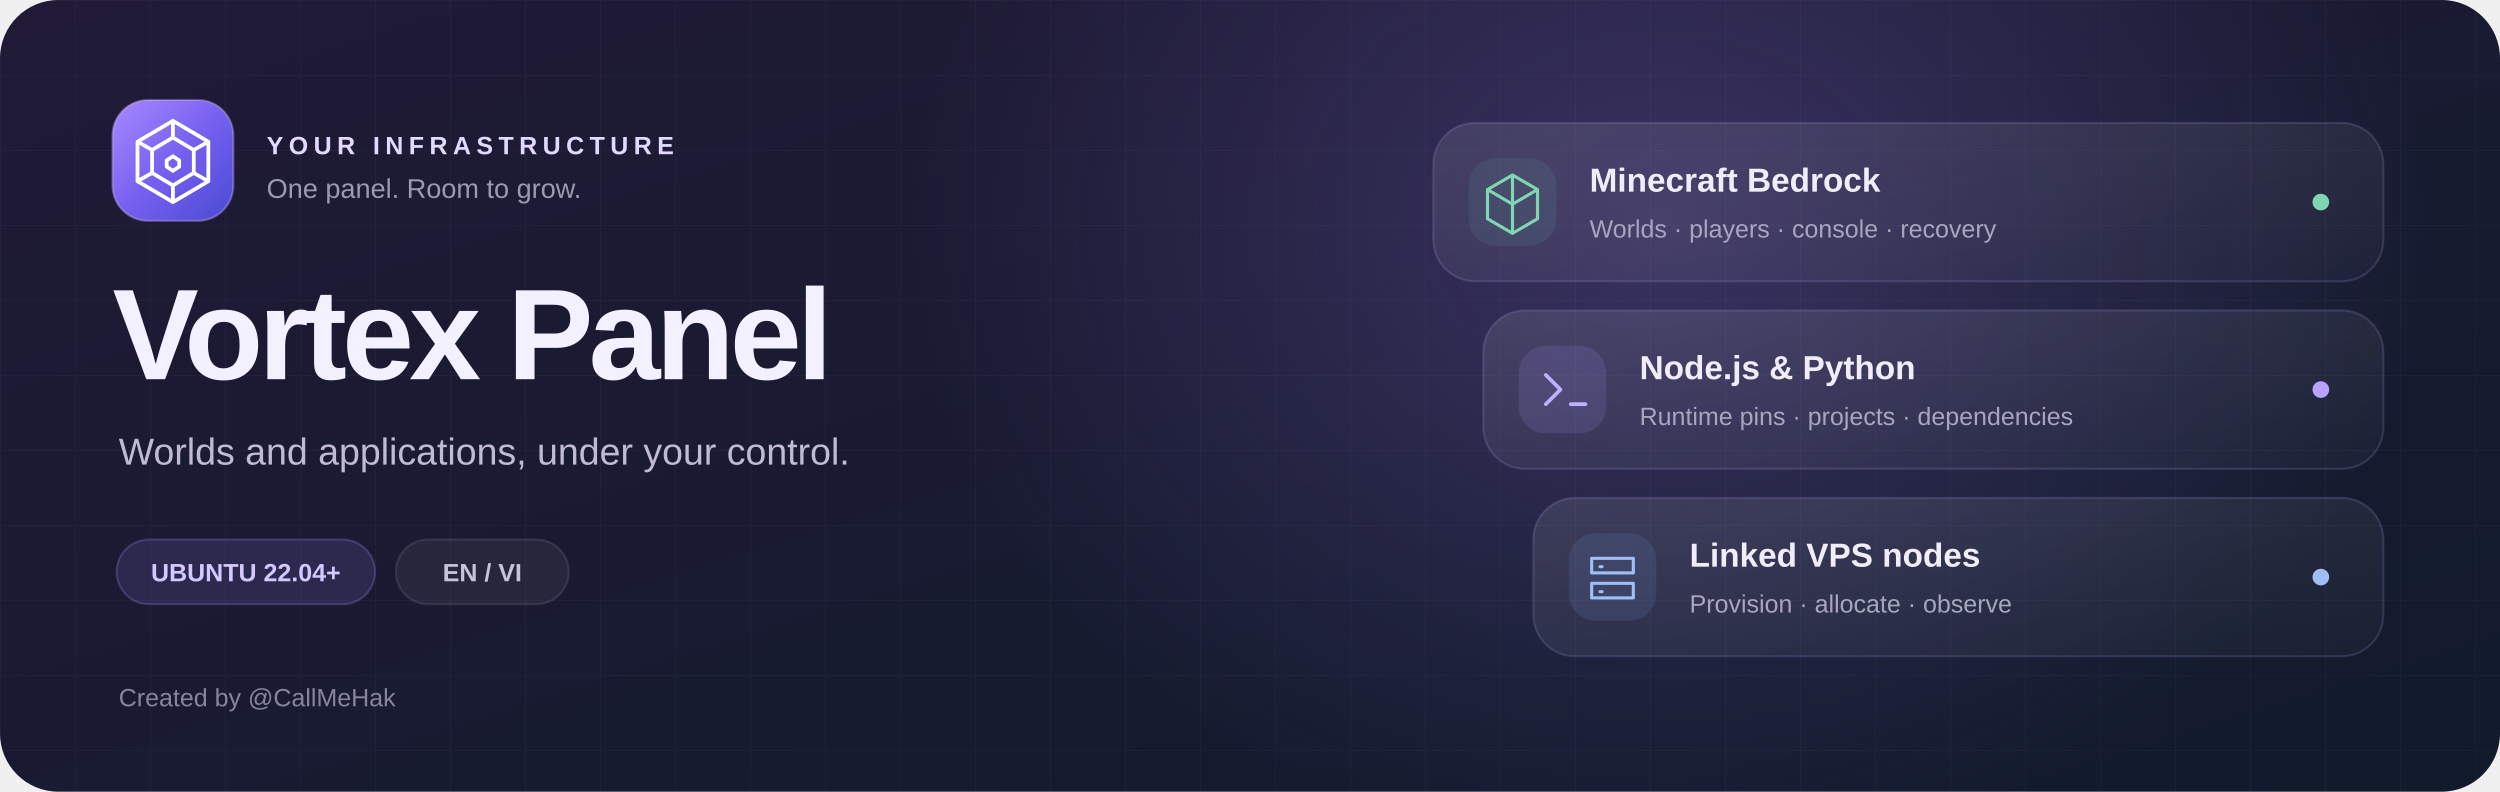
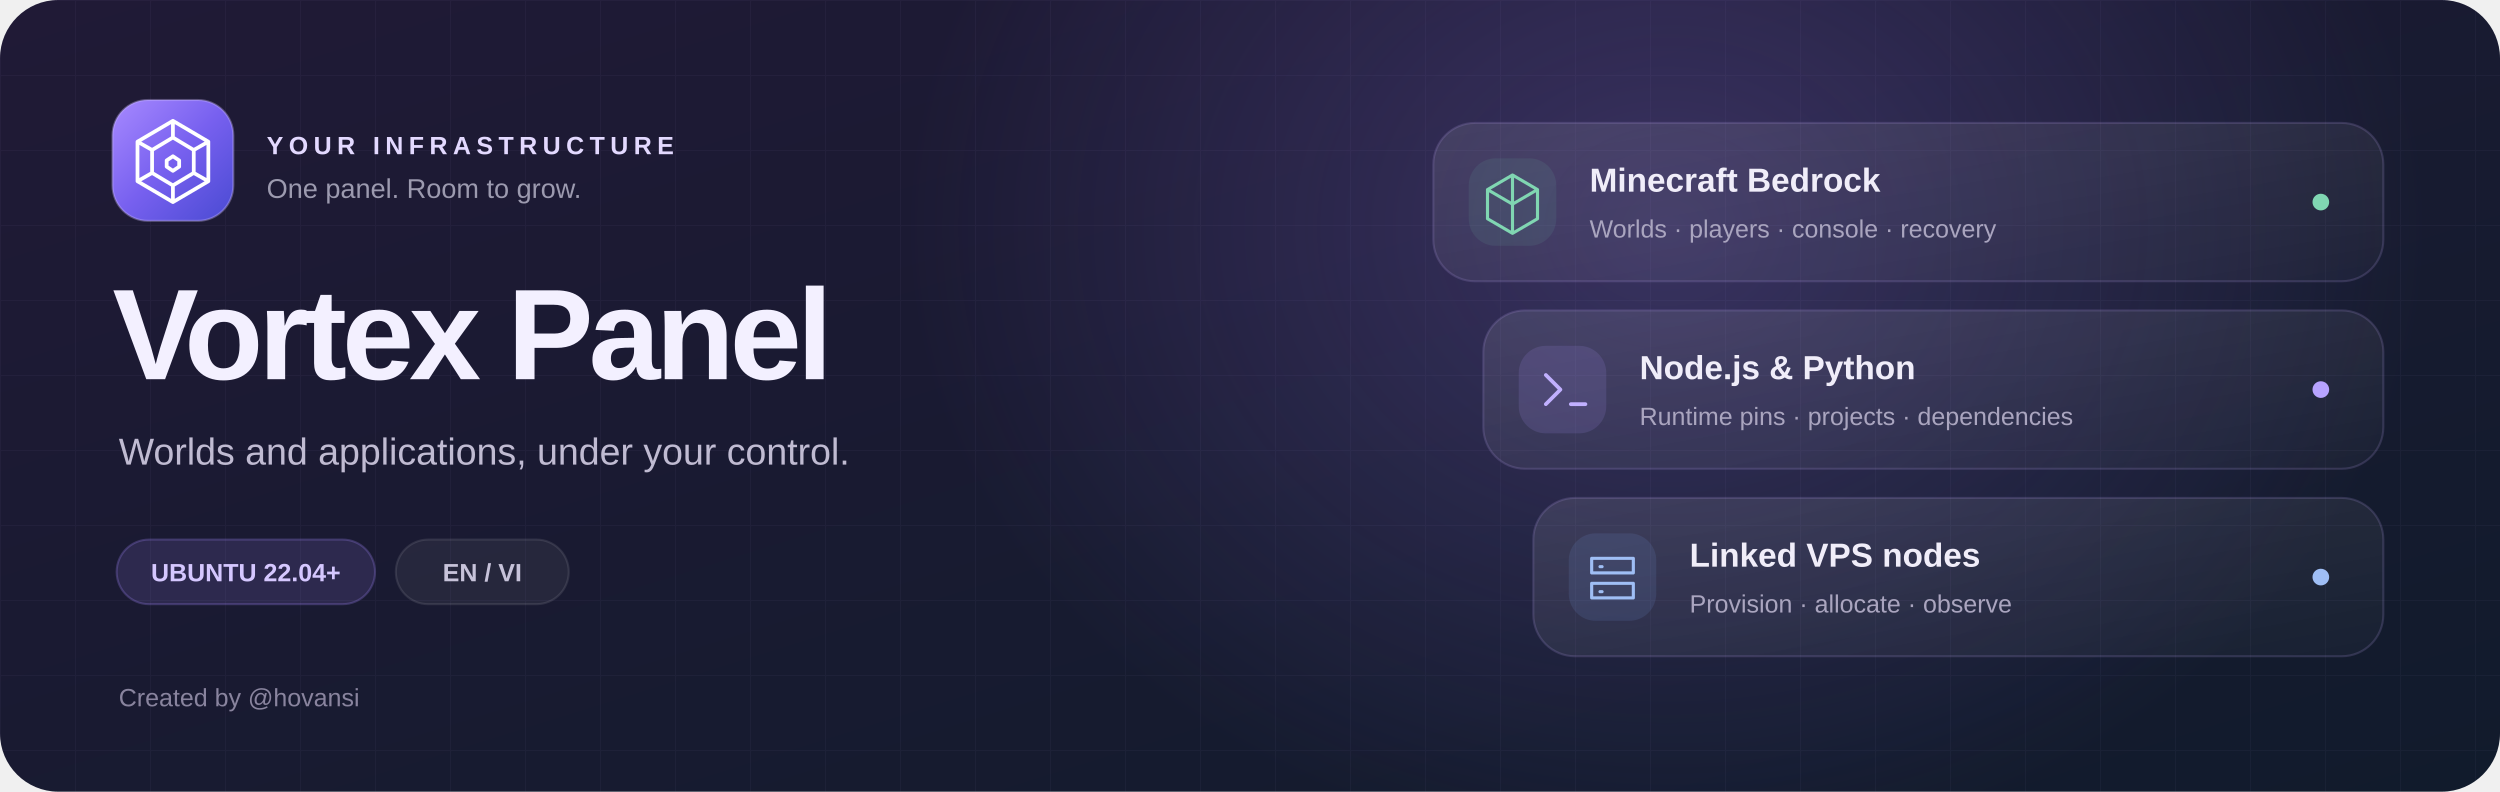
<svg xmlns="http://www.w3.org/2000/svg" width="1200" height="380" viewBox="0 0 1200 380" role="img" aria-labelledby="title desc">
  <defs>
    <linearGradient id="bg" x1="0" y1="0" x2="1" y2="1">
      <stop stop-color="#201a36" />
      <stop offset="1" stop-color="#111b2c" />
    </linearGradient>
    <linearGradient id="mark" x2="1" y2="1">
      <stop stop-color="#a789ff" />
      <stop offset=".5" stop-color="#7760ef" />
      <stop offset="1" stop-color="#494ad2" />
    </linearGradient>
    <linearGradient id="glass" x2="1" y2="1">
      <stop stop-color="#ffffff" stop-opacity=".10" />
      <stop offset="1" stop-color="#ffffff" stop-opacity=".025" />
    </linearGradient>
    <radialGradient id="glow">
      <stop stop-color="#9979ee" stop-opacity=".25" />
      <stop offset="1" stop-color="#9979ee" stop-opacity="0" />
    </radialGradient>
    <pattern id="grid" width="36" height="36" patternUnits="userSpaceOnUse">
      <path d="M36 0H0V36" fill="none" stroke="#c0b1f2" stroke-opacity=".045" />
    </pattern>
  </defs>
  <rect width="1200" height="380" rx="28" fill="url(#bg)" />
  <rect width="1200" height="380" rx="28" fill="url(#grid)" />
  <ellipse cx="800" cy="110" rx="370" ry="300" fill="url(#glow)" />
  <g transform="translate(54 48)">
    <rect width="58" height="58" rx="17" fill="url(#mark)" stroke="#cdbdff" stroke-opacity=".35" />
    <path d="m29 10 17 10v19L29 49 12 39V20L29 10Zm0 8 10 6v11l-10 6-10-6V24l10-6Zm0 9 3 2v3l-3 2-3-2v-3l3-2ZM29 10v8m17 2-7 4m7 15-7-4M29 49v-8m-17-2 7-4m-7-15 7 4" fill="none" stroke="#fff" stroke-width="1.8" stroke-linejoin="round" />
    <text x="74" y="26" fill="#e3d9ff" font-size="12" font-family="Segoe UI,Arial,sans-serif" font-weight="600" letter-spacing="2.6">YOUR INFRASTRUCTURE</text>
    <text x="74" y="47" fill="#9c9aaf" font-size="13" font-family="Segoe UI,Arial,sans-serif">One panel. Room to grow.</text>
  </g>
  <text x="54" y="182" fill="#f3f0ff" font-family="Segoe UI,Arial,sans-serif" font-size="62" font-weight="700" letter-spacing="-2.3">Vortex Panel</text>
  <text x="57" y="223" fill="#c0bbd2" font-family="Segoe UI,Arial,sans-serif" font-size="18">Worlds and applications, under your control.</text>
  <g font-family="Segoe UI,Arial,sans-serif" font-size="12" font-weight="600">
    <rect x="56" y="259" width="124" height="31" rx="15.5" fill="#a789ff" fill-opacity=".14" stroke="#a789ff" stroke-opacity=".25" />
    <text x="118" y="279" text-anchor="middle" fill="#d5c7ff">UBUNTU 22.04+</text>
    <rect x="190" y="259" width="83" height="31" rx="15.5" fill="#ffffff" fill-opacity=".055" stroke="#ffffff" stroke-opacity=".1" />
    <text x="231.5" y="279" text-anchor="middle" fill="#c7c3da">EN / VI</text>
  </g>
  <g transform="translate(688 59)" font-family="Segoe UI,Arial,sans-serif">
    <rect width="456" height="76" rx="20" fill="url(#glass)" stroke="#b7a4f0" stroke-opacity=".18" />
    <rect x="17" y="17" width="42" height="42" rx="13" fill="#71ccaa" fill-opacity=".10" />
    <path d="m38 25 12 7v14l-12 7-12-7V32l12-7Zm0 0v14m12-7-12 7-12-7m12 7v14" fill="none" stroke="#80d6b2" stroke-width="1.5" stroke-linejoin="round" />
    <text x="75" y="33" font-size="16" font-weight="600" fill="#f0edf9">Minecraft Bedrock</text>
    <text x="75" y="55" font-size="12" fill="#aaa5bf">Worlds · players · console · recovery</text>
    <circle cx="426" cy="38" r="4" fill="#80d6b2" />
  </g>
  <g transform="translate(712 149)" font-family="Segoe UI,Arial,sans-serif">
    <rect width="432" height="76" rx="20" fill="url(#glass)" stroke="#b7a4f0" stroke-opacity=".18" />
    <rect x="17" y="17" width="42" height="42" rx="13" fill="#ad98ff" fill-opacity=".14" />
    <path d="m30 31 7 7-7 7m12 0h7" fill="none" stroke="#c1b0ff" stroke-width="1.8" stroke-linecap="round" stroke-linejoin="round" />
    <text x="75" y="33" font-size="16" font-weight="600" fill="#f0edf9">Node.js &amp; Python</text>
    <text x="75" y="55" font-size="12" fill="#aaa5bf">Runtime pins · projects · dependencies</text>
    <circle cx="402" cy="38" r="4" fill="#b7a3ff" />
  </g>
  <g transform="translate(736 239)" font-family="Segoe UI,Arial,sans-serif">
    <rect width="408" height="76" rx="20" fill="url(#glass)" stroke="#b7a4f0" stroke-opacity=".18" />
    <rect x="17" y="17" width="42" height="42" rx="13" fill="#7fa9f2" fill-opacity=".12" />
    <path d="M28 29h20v7H28zm0 12h20v7H28zm4-8h1m-1 12h1" fill="none" stroke="#9fbef5" stroke-width="1.5" stroke-linecap="round" stroke-linejoin="round" />
    <text x="75" y="33" font-size="16" font-weight="600" fill="#f0edf9">Linked VPS nodes</text>
    <text x="75" y="55" font-size="12" fill="#aaa5bf">Provision · allocate · observe</text>
    <circle cx="378" cy="38" r="4" fill="#9fbef5" />
  </g>
-   <text x="57" y="339" fill="#89849e" font-family="Segoe UI,Arial,sans-serif" font-size="12">Created by @CallMeHak</text>
+   <text x="57" y="339" fill="#89849e" font-family="Segoe UI,Arial,sans-serif" font-size="12">Created by @hovansi</text>
</svg>
